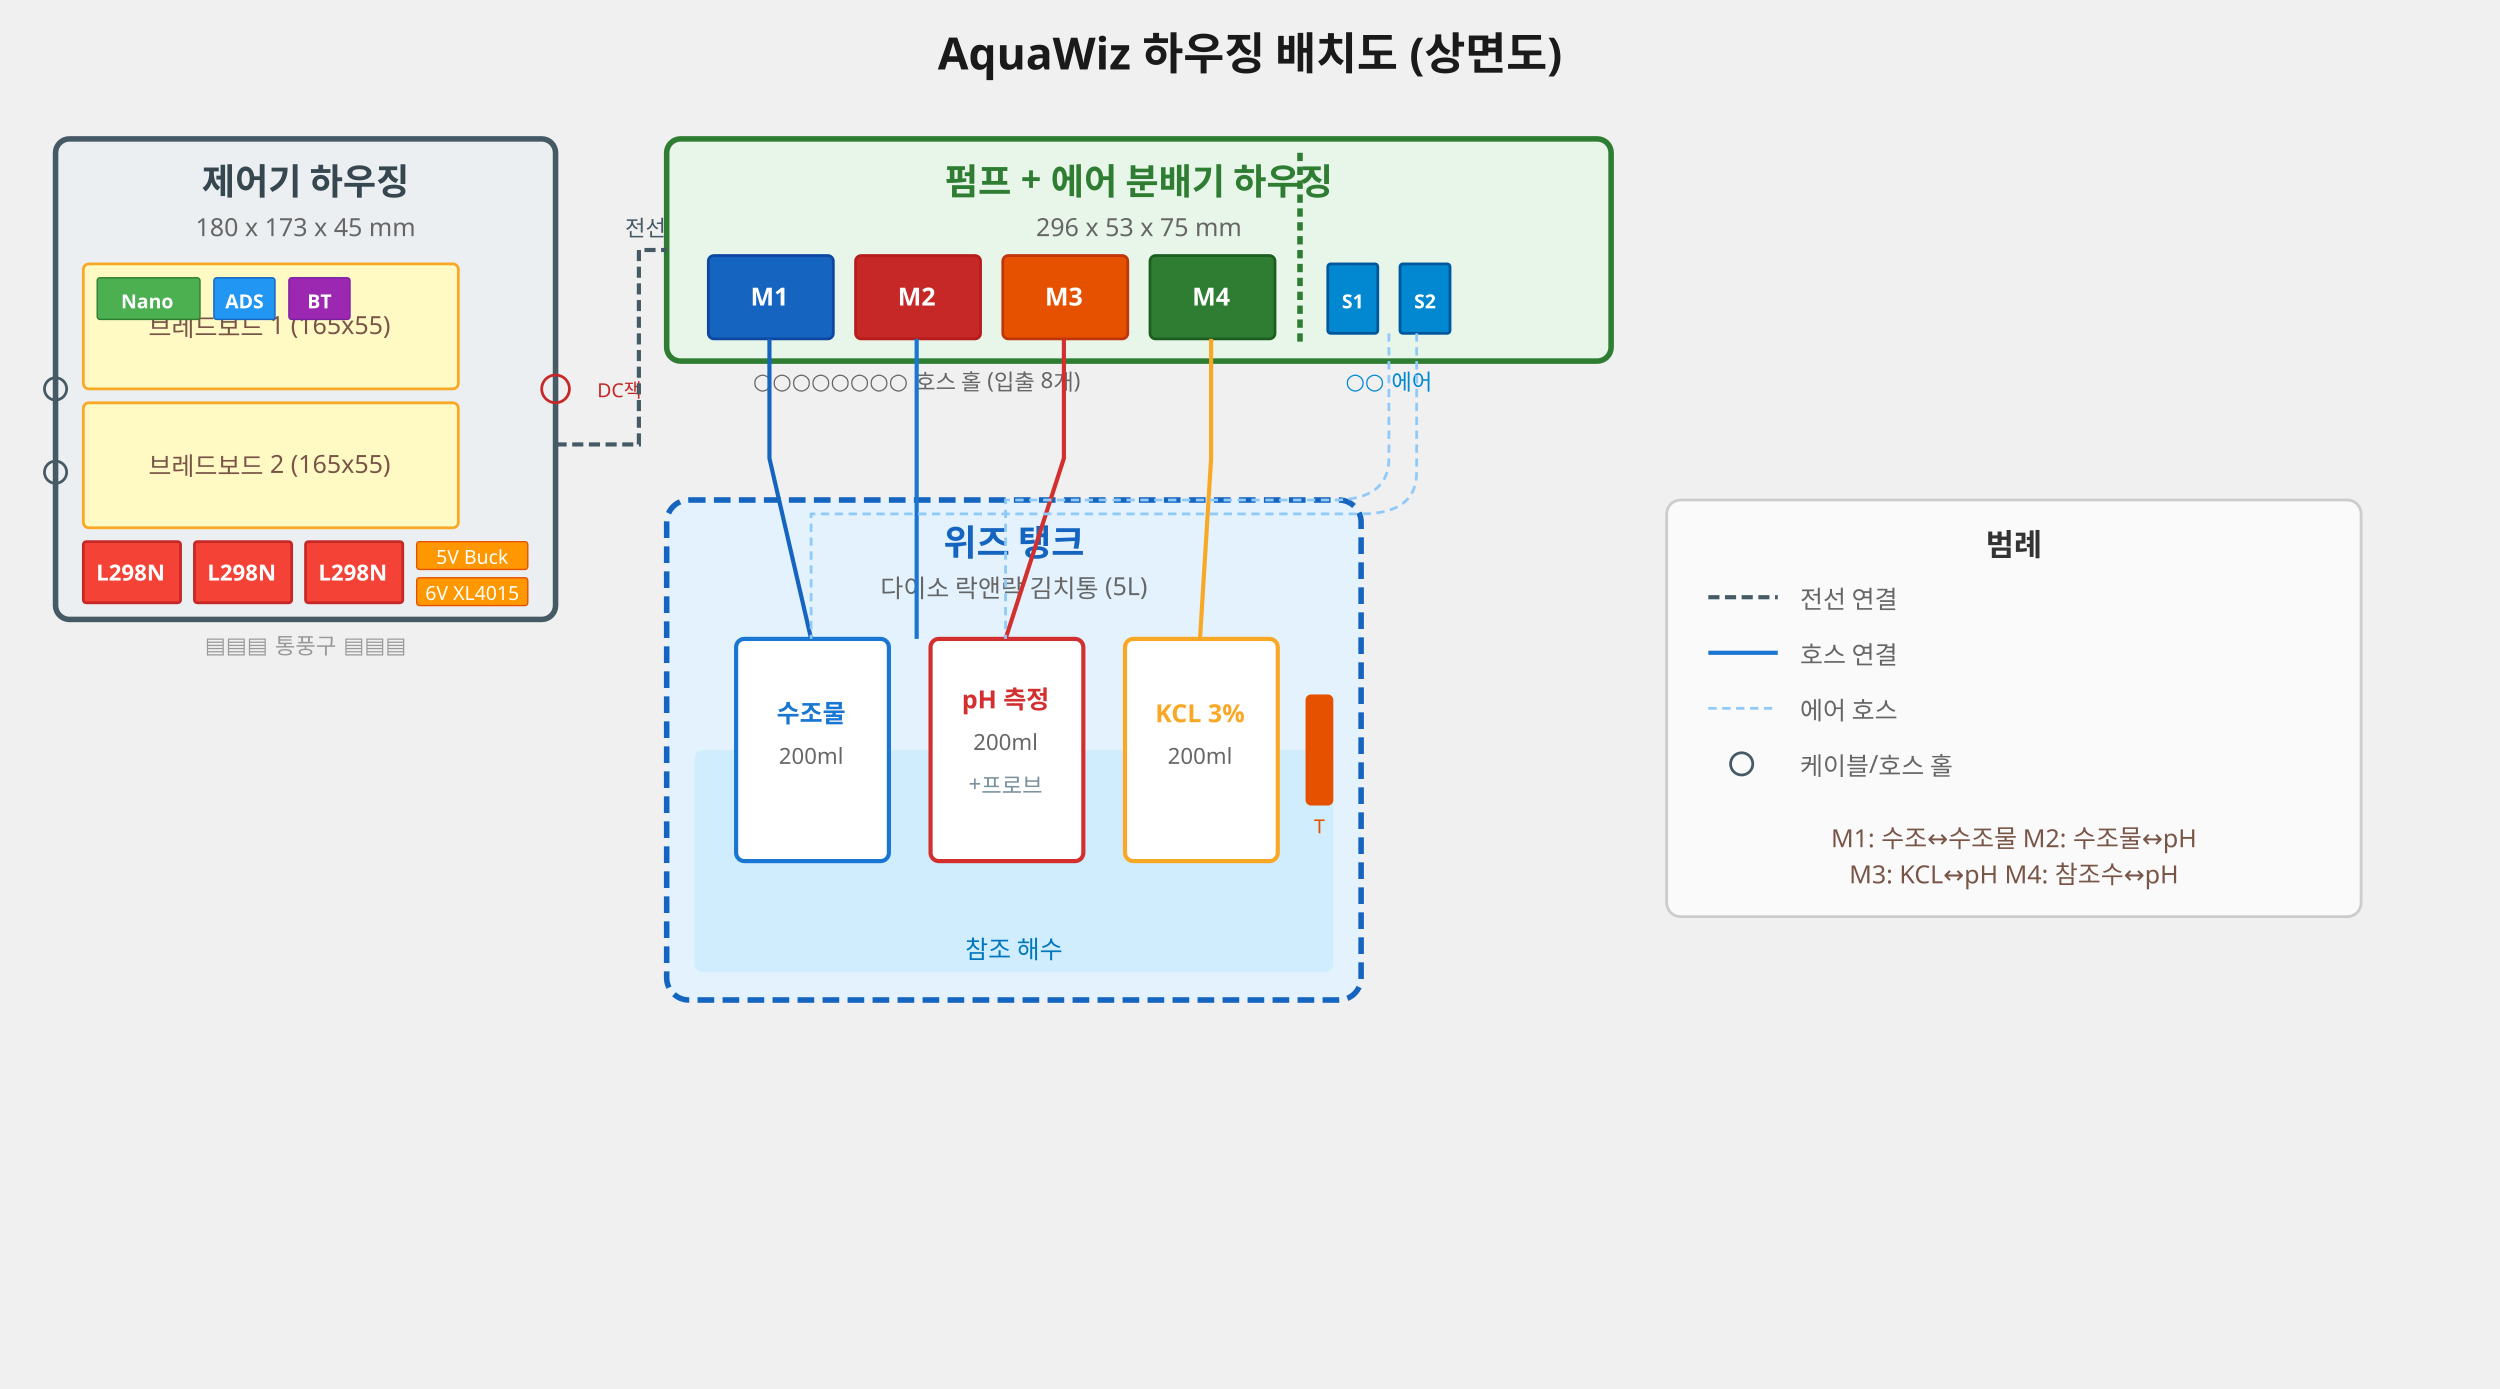
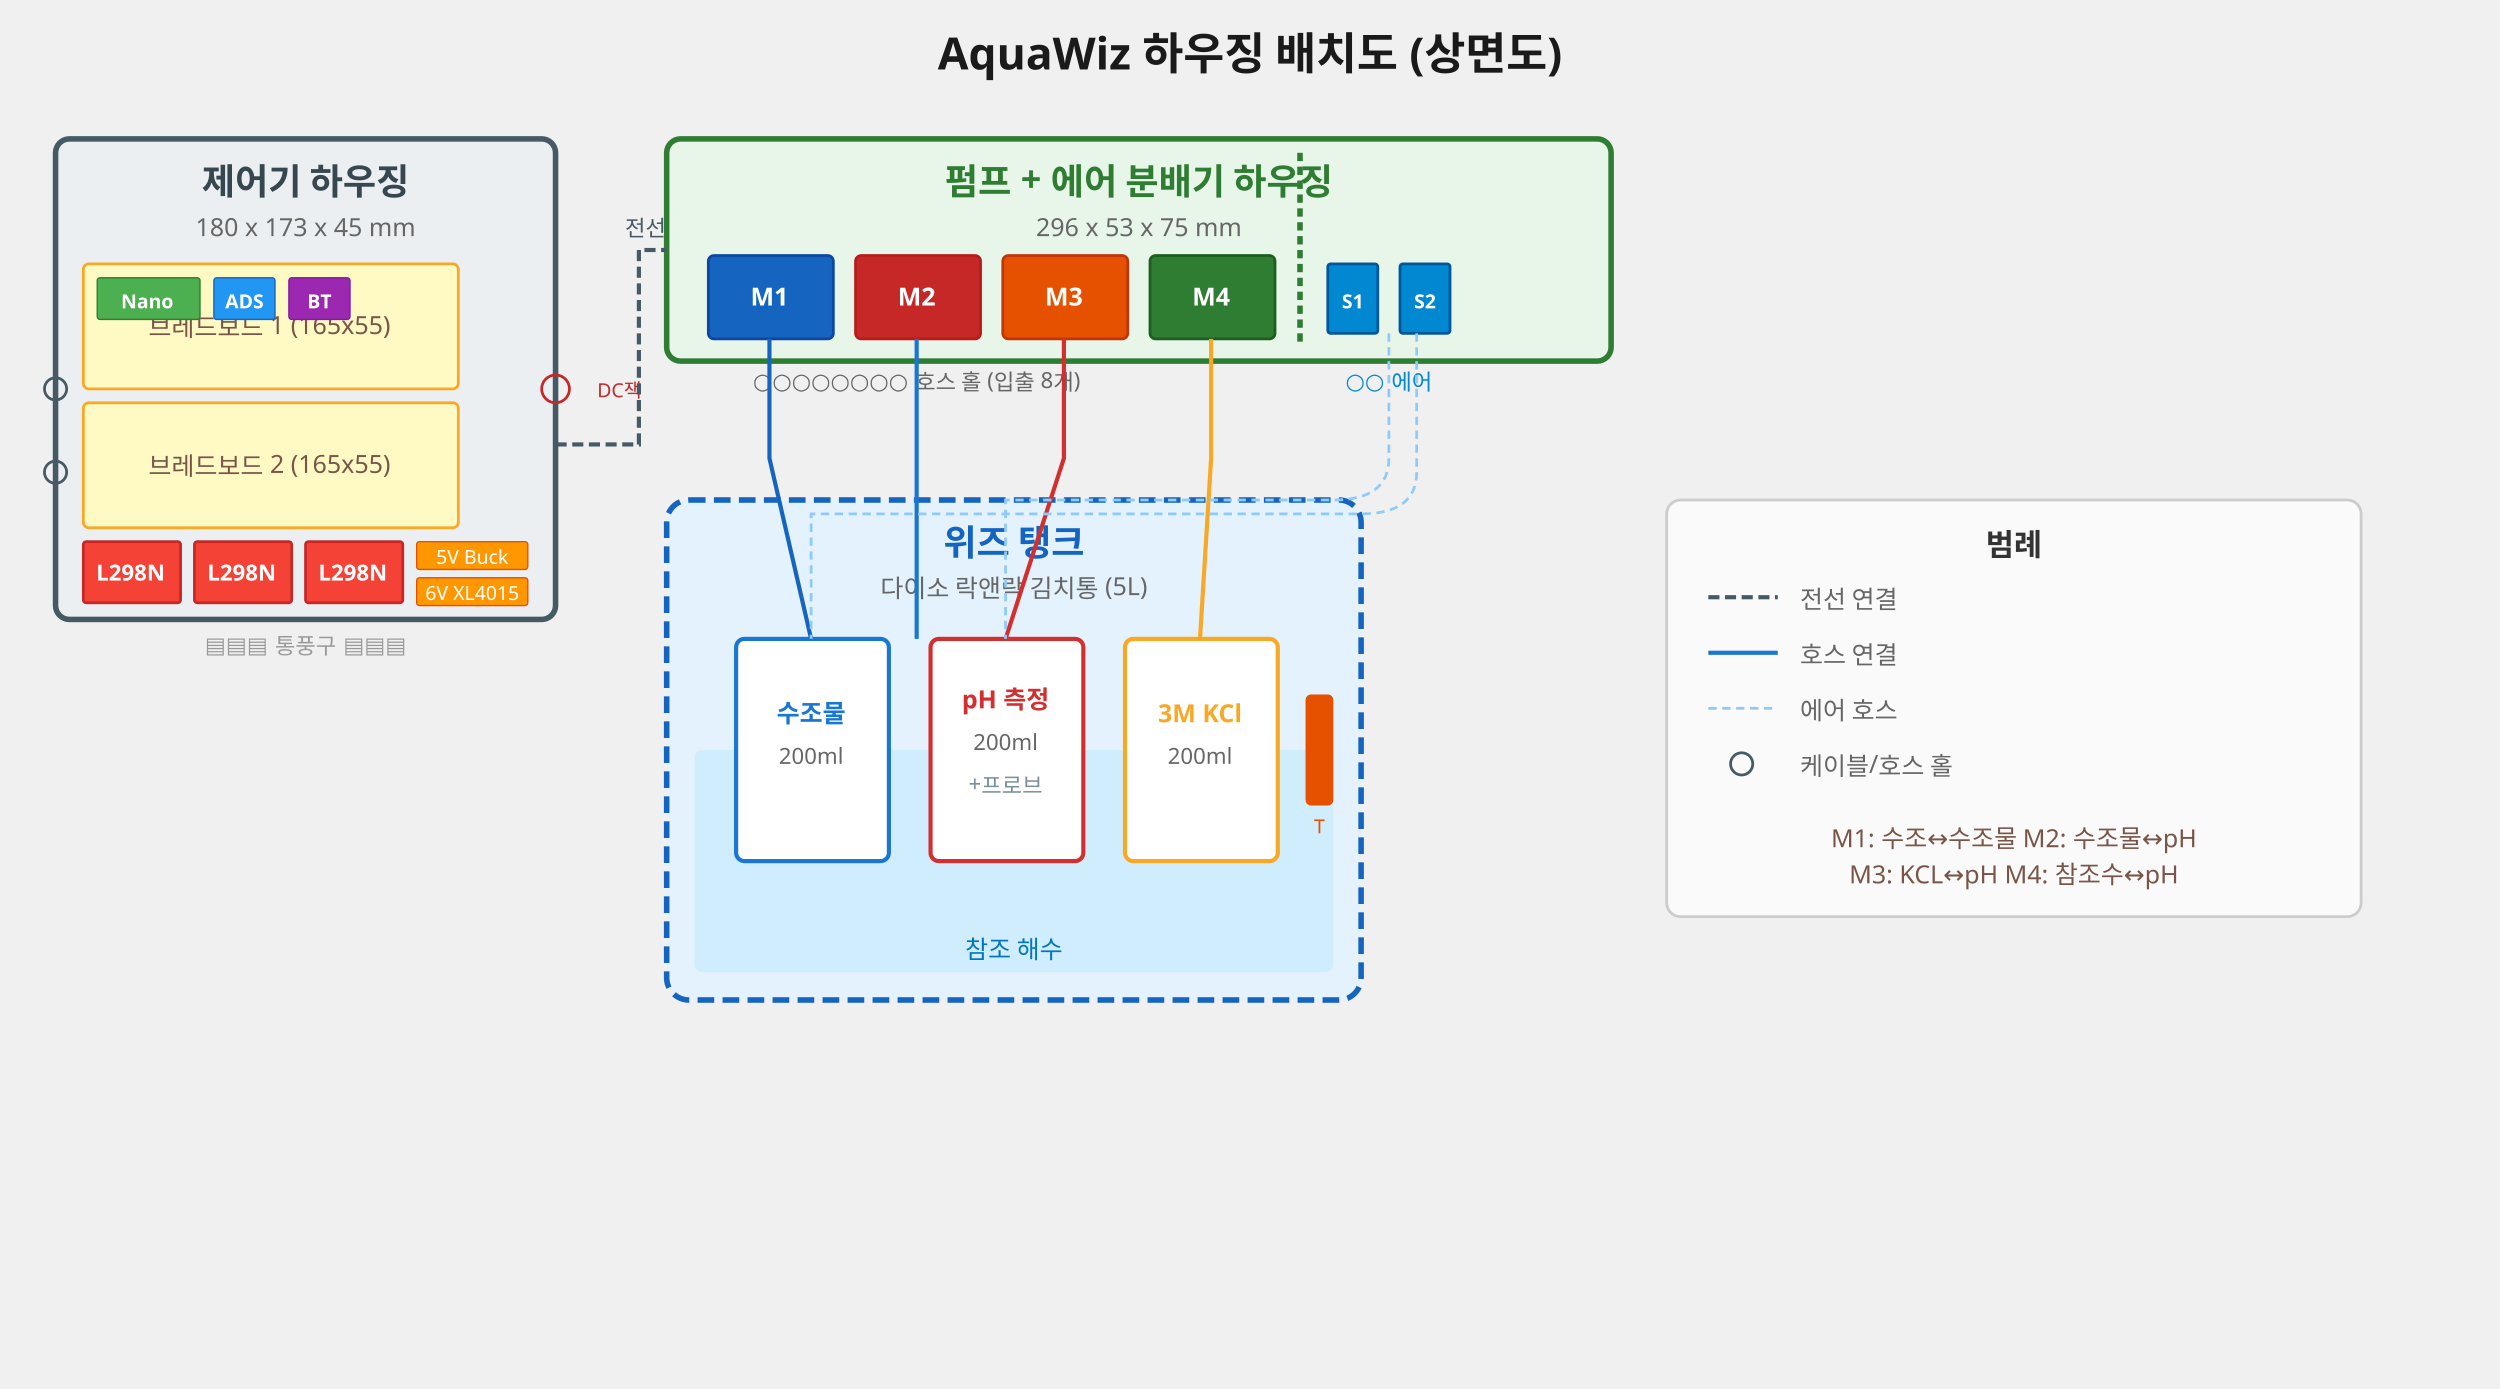
<svg xmlns="http://www.w3.org/2000/svg" viewBox="0 0 900 500" font-family="'Malgun Gothic', sans-serif" font-size="11">
  <text x="450" y="25" text-anchor="middle" font-size="16" font-weight="bold" fill="#1a1a1a">AquaWiz 하우징 배치도 (상면도)</text>
  <rect x="20" y="50" width="180" height="173" rx="5" fill="#ECEFF1" stroke="#455A64" stroke-width="2" />
  <text x="110" y="70" text-anchor="middle" font-size="13" font-weight="bold" fill="#37474F">제어기 하우징</text>
  <text x="110" y="85" text-anchor="middle" font-size="9" fill="#666">180 x 173 x 45 mm</text>
  <rect x="30" y="95" width="135" height="45" rx="2" fill="#FFF9C4" stroke="#F9A825" stroke-width="1" />
  <text x="97" y="121" text-anchor="middle" font-size="9" fill="#795548">브레드보드 1 (165x55)</text>
  <rect x="30" y="145" width="135" height="45" rx="2" fill="#FFF9C4" stroke="#F9A825" stroke-width="1" />
  <text x="97" y="171" text-anchor="middle" font-size="9" fill="#795548">브레드보드 2 (165x55)</text>
  <rect x="35" y="100" width="37" height="15" rx="1" fill="#4CAF50" stroke="#2E7D32" stroke-width="0.5" />
  <text x="53" y="111" text-anchor="middle" font-size="7" fill="white" font-weight="bold">Nano</text>
  <rect x="77" y="100" width="22" height="15" rx="1" fill="#2196F3" stroke="#1565C0" stroke-width="0.5" />
  <text x="88" y="111" text-anchor="middle" font-size="7" fill="white" font-weight="bold">ADS</text>
  <rect x="104" y="100" width="22" height="15" rx="1" fill="#9C27B0" stroke="#7B1FA2" stroke-width="0.5" />
  <text x="115" y="111" text-anchor="middle" font-size="7" fill="white" font-weight="bold">BT</text>
  <rect x="30" y="195" width="35" height="22" rx="1" fill="#F44336" stroke="#C62828" stroke-width="1" />
  <text x="47" y="209" text-anchor="middle" font-size="8" fill="white" font-weight="bold">L298N</text>
  <rect x="70" y="195" width="35" height="22" rx="1" fill="#F44336" stroke="#C62828" stroke-width="1" />
  <text x="87" y="209" text-anchor="middle" font-size="8" fill="white" font-weight="bold">L298N</text>
  <rect x="110" y="195" width="35" height="22" rx="1" fill="#F44336" stroke="#C62828" stroke-width="1" />
  <text x="127" y="209" text-anchor="middle" font-size="8" fill="white" font-weight="bold">L298N</text>
  <rect x="150" y="195" width="40" height="10" rx="1" fill="#FF9800" stroke="#E65100" stroke-width="0.5" />
  <text x="170" y="203" text-anchor="middle" font-size="7" fill="white">5V Buck</text>
  <rect x="150" y="208" width="40" height="10" rx="1" fill="#FF9800" stroke="#E65100" stroke-width="0.5" />
  <text x="170" y="216" text-anchor="middle" font-size="7" fill="white">6V XL4015</text>
  <text x="110" y="235" text-anchor="middle" font-size="8" fill="#999">▤▤▤ 통풍구 ▤▤▤</text>
  <circle cx="20" cy="140" r="4" fill="none" stroke="#455A64" stroke-width="1" />
  <circle cx="20" cy="170" r="4" fill="none" stroke="#455A64" stroke-width="1" />
  <circle cx="200" cy="140" r="5" fill="none" stroke="#C62828" stroke-width="1" />
  <text x="215" y="143" font-size="7" fill="#C62828">DC잭</text>
  <rect x="240" y="50" width="340" height="80" rx="5" fill="#E8F5E9" stroke="#2E7D32" stroke-width="2" />
  <text x="410" y="70" text-anchor="middle" font-size="13" font-weight="bold" fill="#2E7D32">펌프 + 에어 분배기 하우징</text>
  <text x="410" y="85" text-anchor="middle" font-size="9" fill="#666">296 x 53 x 75 mm</text>
  <rect x="255" y="92" width="45" height="30" rx="2" fill="#1565C0" stroke="#0D47A1" stroke-width="1" />
  <text x="277" y="110" text-anchor="middle" font-size="9" fill="white" font-weight="bold">M1</text>
  <rect x="308" y="92" width="45" height="30" rx="2" fill="#C62828" stroke="#B71C1C" stroke-width="1" />
  <text x="330" y="110" text-anchor="middle" font-size="9" fill="white" font-weight="bold">M2</text>
  <rect x="361" y="92" width="45" height="30" rx="2" fill="#E65100" stroke="#BF360C" stroke-width="1" />
  <text x="383" y="110" text-anchor="middle" font-size="9" fill="white" font-weight="bold">M3</text>
  <rect x="414" y="92" width="45" height="30" rx="2" fill="#2E7D32" stroke="#1B5E20" stroke-width="1" />
  <text x="436" y="110" text-anchor="middle" font-size="9" fill="white" font-weight="bold">M4</text>
  <line x1="468" y1="55" x2="468" y2="125" stroke="#2E7D32" stroke-width="2" stroke-dasharray="3,2" />
  <rect x="478" y="95" width="18" height="25" rx="1" fill="#0288D1" stroke="#01579B" stroke-width="1" />
  <text x="487" y="111" text-anchor="middle" font-size="7" fill="white" font-weight="bold">S1</text>
  <rect x="504" y="95" width="18" height="25" rx="1" fill="#0288D1" stroke="#01579B" stroke-width="1" />
  <text x="513" y="111" text-anchor="middle" font-size="7" fill="white" font-weight="bold">S2</text>
  <text x="330" y="140" text-anchor="middle" font-size="8" fill="#666">○○○○○○○○ 호스 홀 (입출 8개)</text>
  <text x="500" y="140" text-anchor="middle" font-size="8" fill="#0288D1">○○ 에어</text>
  <rect x="240" y="180" width="250" height="180" rx="8" fill="#E3F2FD" stroke="#1565C0" stroke-width="2" stroke-dasharray="6,3" />
  <text x="365" y="200" text-anchor="middle" font-size="13" font-weight="bold" fill="#1565C0">위즈 탱크</text>
  <text x="365" y="215" text-anchor="middle" font-size="9" fill="#666">다이소 락앤락 김치통 (5L)</text>
  <rect x="250" y="270" width="230" height="80" rx="3" fill="#B3E5FC" opacity="0.4" />
  <text x="365" y="345" text-anchor="middle" font-size="9" fill="#0277BD">참조 해수</text>
  <rect x="265" y="230" width="55" height="80" rx="3" fill="white" stroke="#1976D2" stroke-width="1.5" />
  <text x="292" y="260" text-anchor="middle" font-size="9" fill="#1976D2" font-weight="bold">수조물</text>
  <text x="292" y="275" text-anchor="middle" font-size="8" fill="#666">200ml</text>
  <rect x="335" y="230" width="55" height="80" rx="3" fill="white" stroke="#D32F2F" stroke-width="1.5" />
  <text x="362" y="255" text-anchor="middle" font-size="9" fill="#D32F2F" font-weight="bold">pH 측정</text>
  <text x="362" y="270" text-anchor="middle" font-size="8" fill="#666">200ml</text>
  <text x="362" y="285" text-anchor="middle" font-size="8" fill="#78909C">+프로브</text>
  <rect x="405" y="230" width="55" height="80" rx="3" fill="white" stroke="#F9A825" stroke-width="1.5" />
-   <text x="432" y="260" text-anchor="middle" font-size="9" fill="#F9A825" font-weight="bold">KCL 3%</text>
+   <text x="432" y="260" text-anchor="middle" font-size="9" fill="#F9A825" font-weight="bold">3M KCl</text>
  <text x="432" y="275" text-anchor="middle" font-size="8" fill="#666">200ml</text>
  <rect x="470" y="250" width="10" height="40" rx="2" fill="#E65100" />
  <text x="475" y="300" text-anchor="middle" font-size="7" fill="#E65100">T</text>
  <path d="M200,160 L230,160 L230,90 L240,90" fill="none" stroke="#455A64" stroke-width="1.5" stroke-dasharray="4,2" />
  <text x="225" y="85" font-size="8" fill="#455A64">전선</text>
  <path d="M330,122 L330,165 L330,230" fill="none" stroke="#1976D2" stroke-width="1.5" />
  <path d="M383,122 L383,165 L362,230" fill="none" stroke="#D32F2F" stroke-width="1.5" />
  <path d="M436,122 L436,165 L432,230" fill="none" stroke="#F9A825" stroke-width="1.5" />
  <path d="M277,122 L277,165 L292,230" fill="none" stroke="#1565C0" stroke-width="1.5" />
  <path d="M500,120 L500,165 Q500,180 480,180 L362,180 L362,230" fill="none" stroke="#90CAF9" stroke-width="1" stroke-dasharray="3,2" />
  <path d="M510,120 L510,170 Q510,185 490,185 L292,185 L292,230" fill="none" stroke="#90CAF9" stroke-width="1" stroke-dasharray="3,2" />
  <rect x="600" y="180" width="250" height="150" rx="5" fill="#FAFAFA" stroke="#CCC" stroke-width="1" />
  <text x="725" y="200" text-anchor="middle" font-size="11" font-weight="bold" fill="#333">범례</text>
  <line x1="615" y1="215" x2="640" y2="215" stroke="#455A64" stroke-width="1.5" stroke-dasharray="4,2" />
  <text x="648" y="219" font-size="9" fill="#666">전선 연결</text>
  <line x1="615" y1="235" x2="640" y2="235" stroke="#1976D2" stroke-width="1.5" />
  <text x="648" y="239" font-size="9" fill="#666">호스 연결</text>
  <line x1="615" y1="255" x2="640" y2="255" stroke="#90CAF9" stroke-width="1" stroke-dasharray="3,2" />
  <text x="648" y="259" font-size="9" fill="#666">에어 호스</text>
  <circle cx="627" cy="275" r="4" fill="none" stroke="#455A64" stroke-width="1" />
  <text x="648" y="279" font-size="9" fill="#666">케이블/호스 홀</text>
  <text x="725" y="305" text-anchor="middle" font-size="9" fill="#795548">M1: 수조↔수조물  M2: 수조물↔pH</text>
  <text x="725" y="318" text-anchor="middle" font-size="9" fill="#795548">M3: KCL↔pH  M4: 참조수↔pH</text>
</svg>
